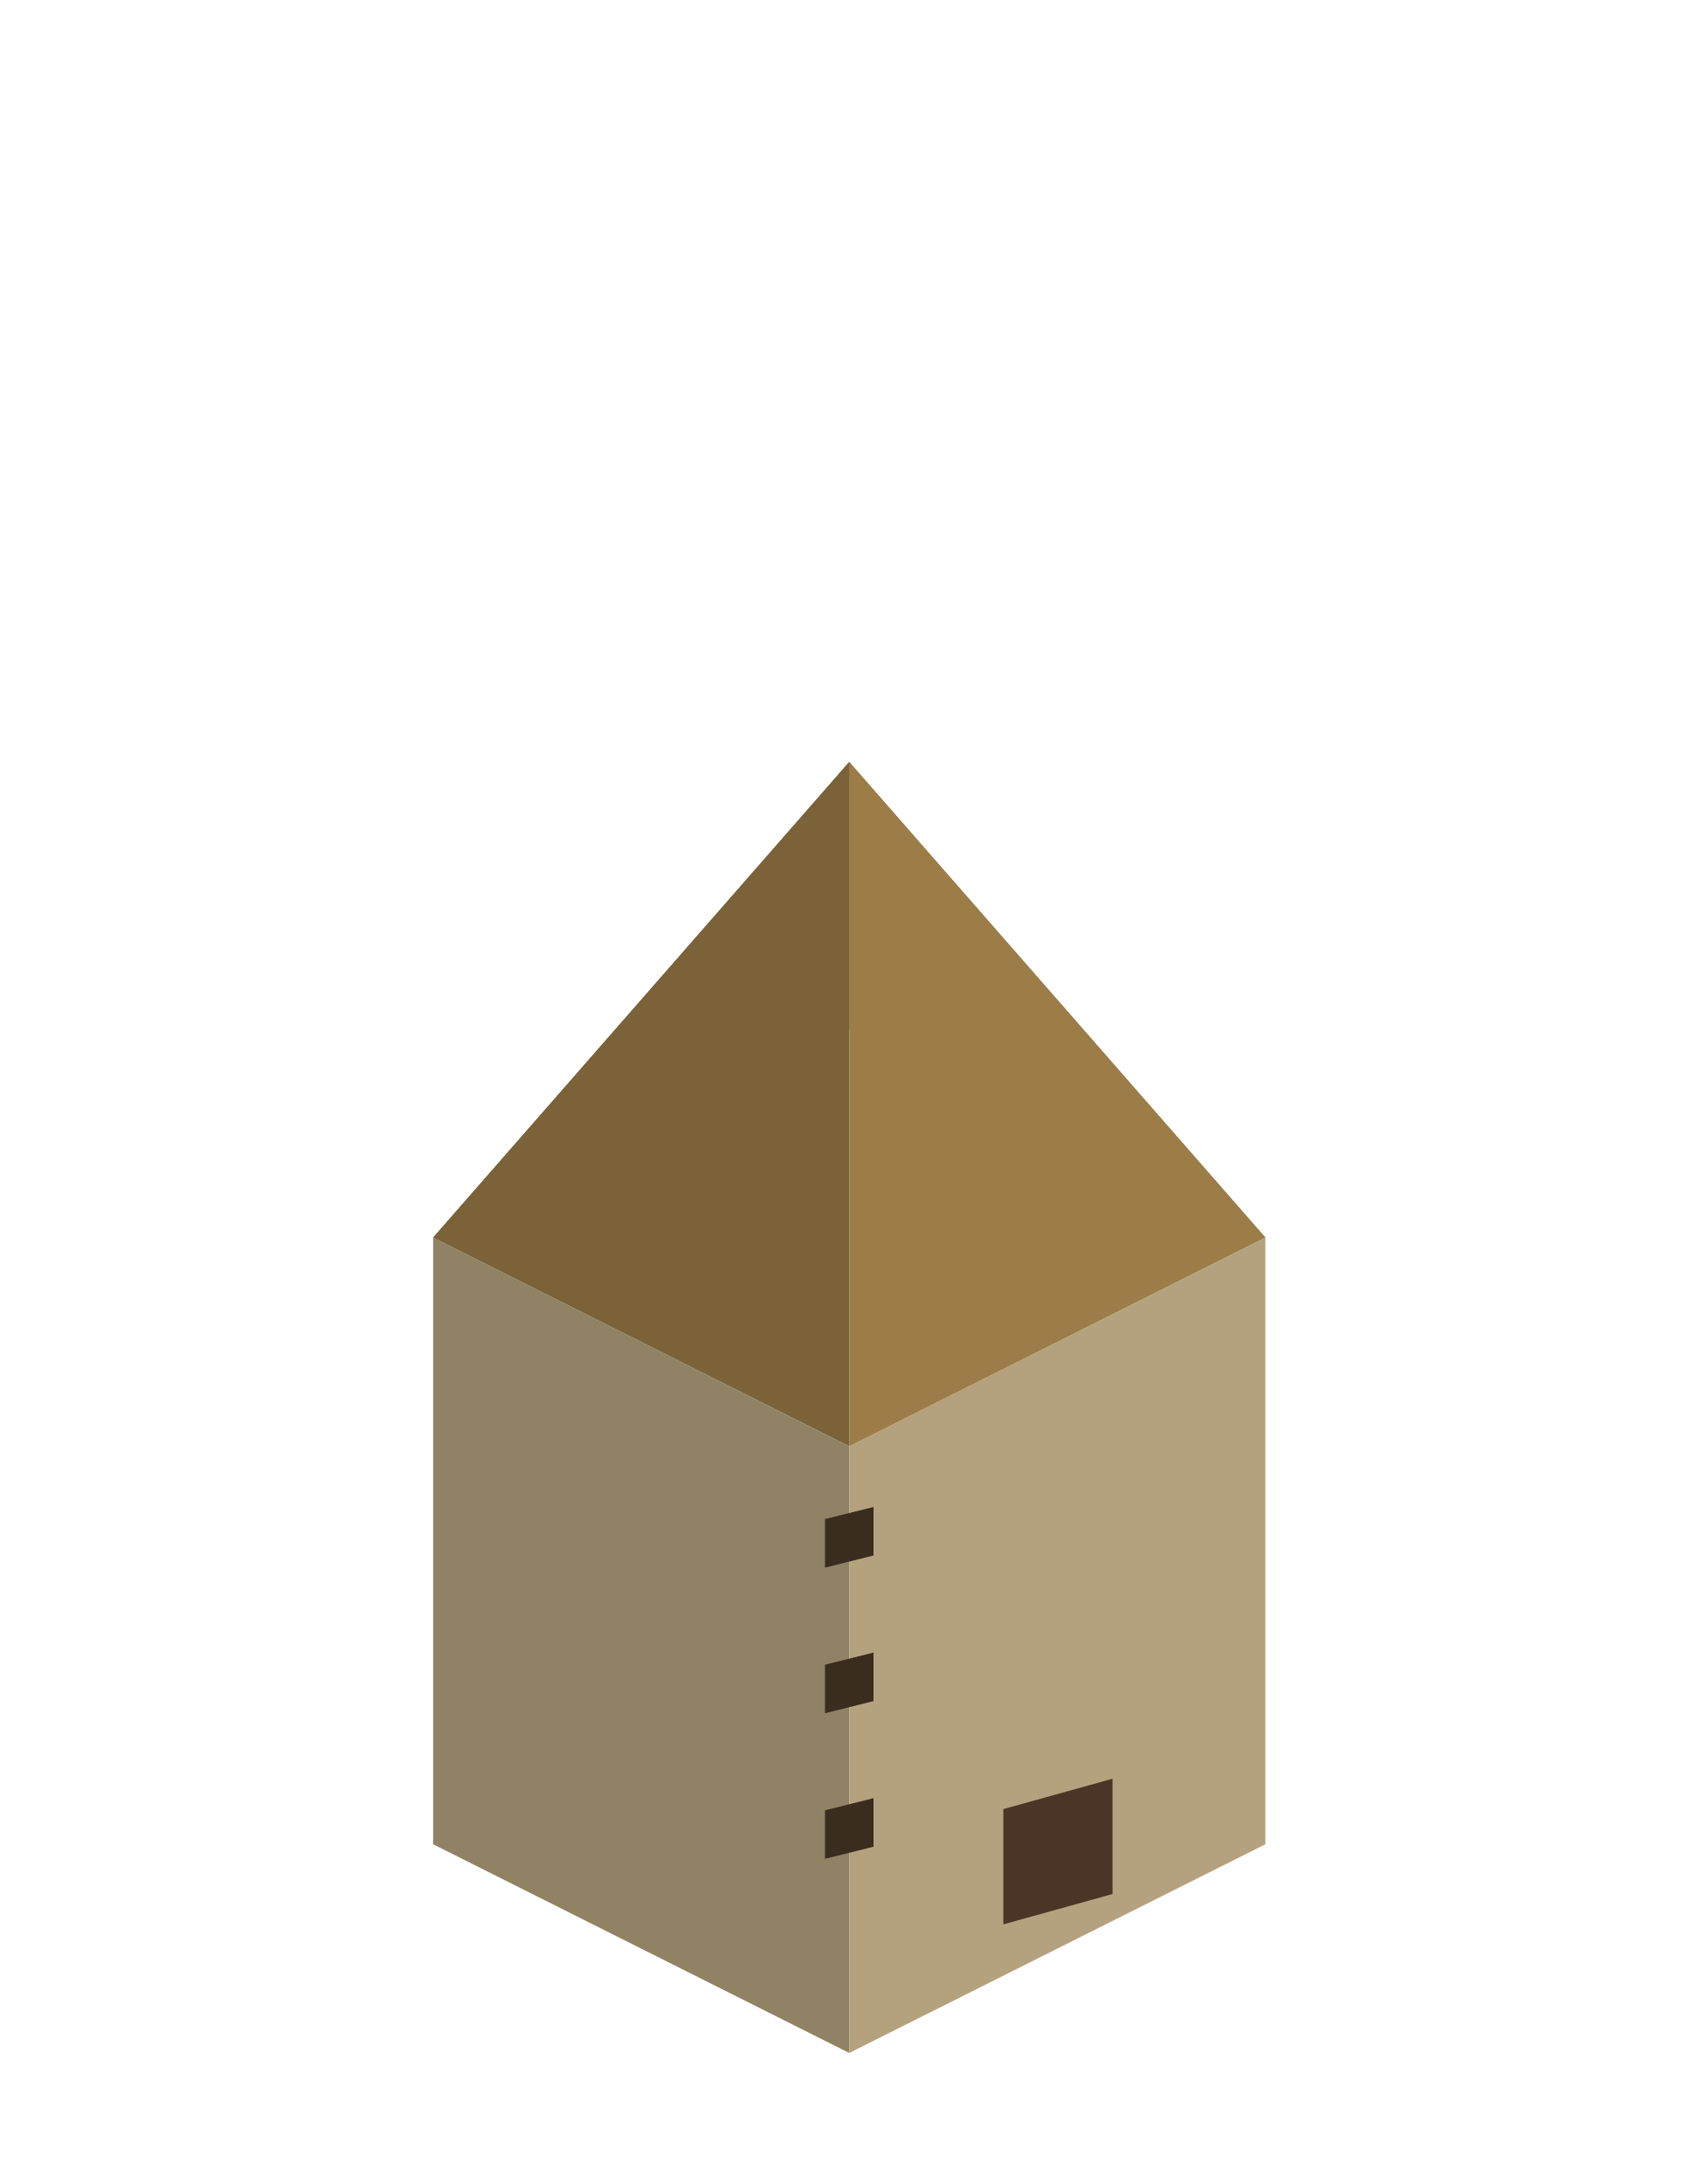
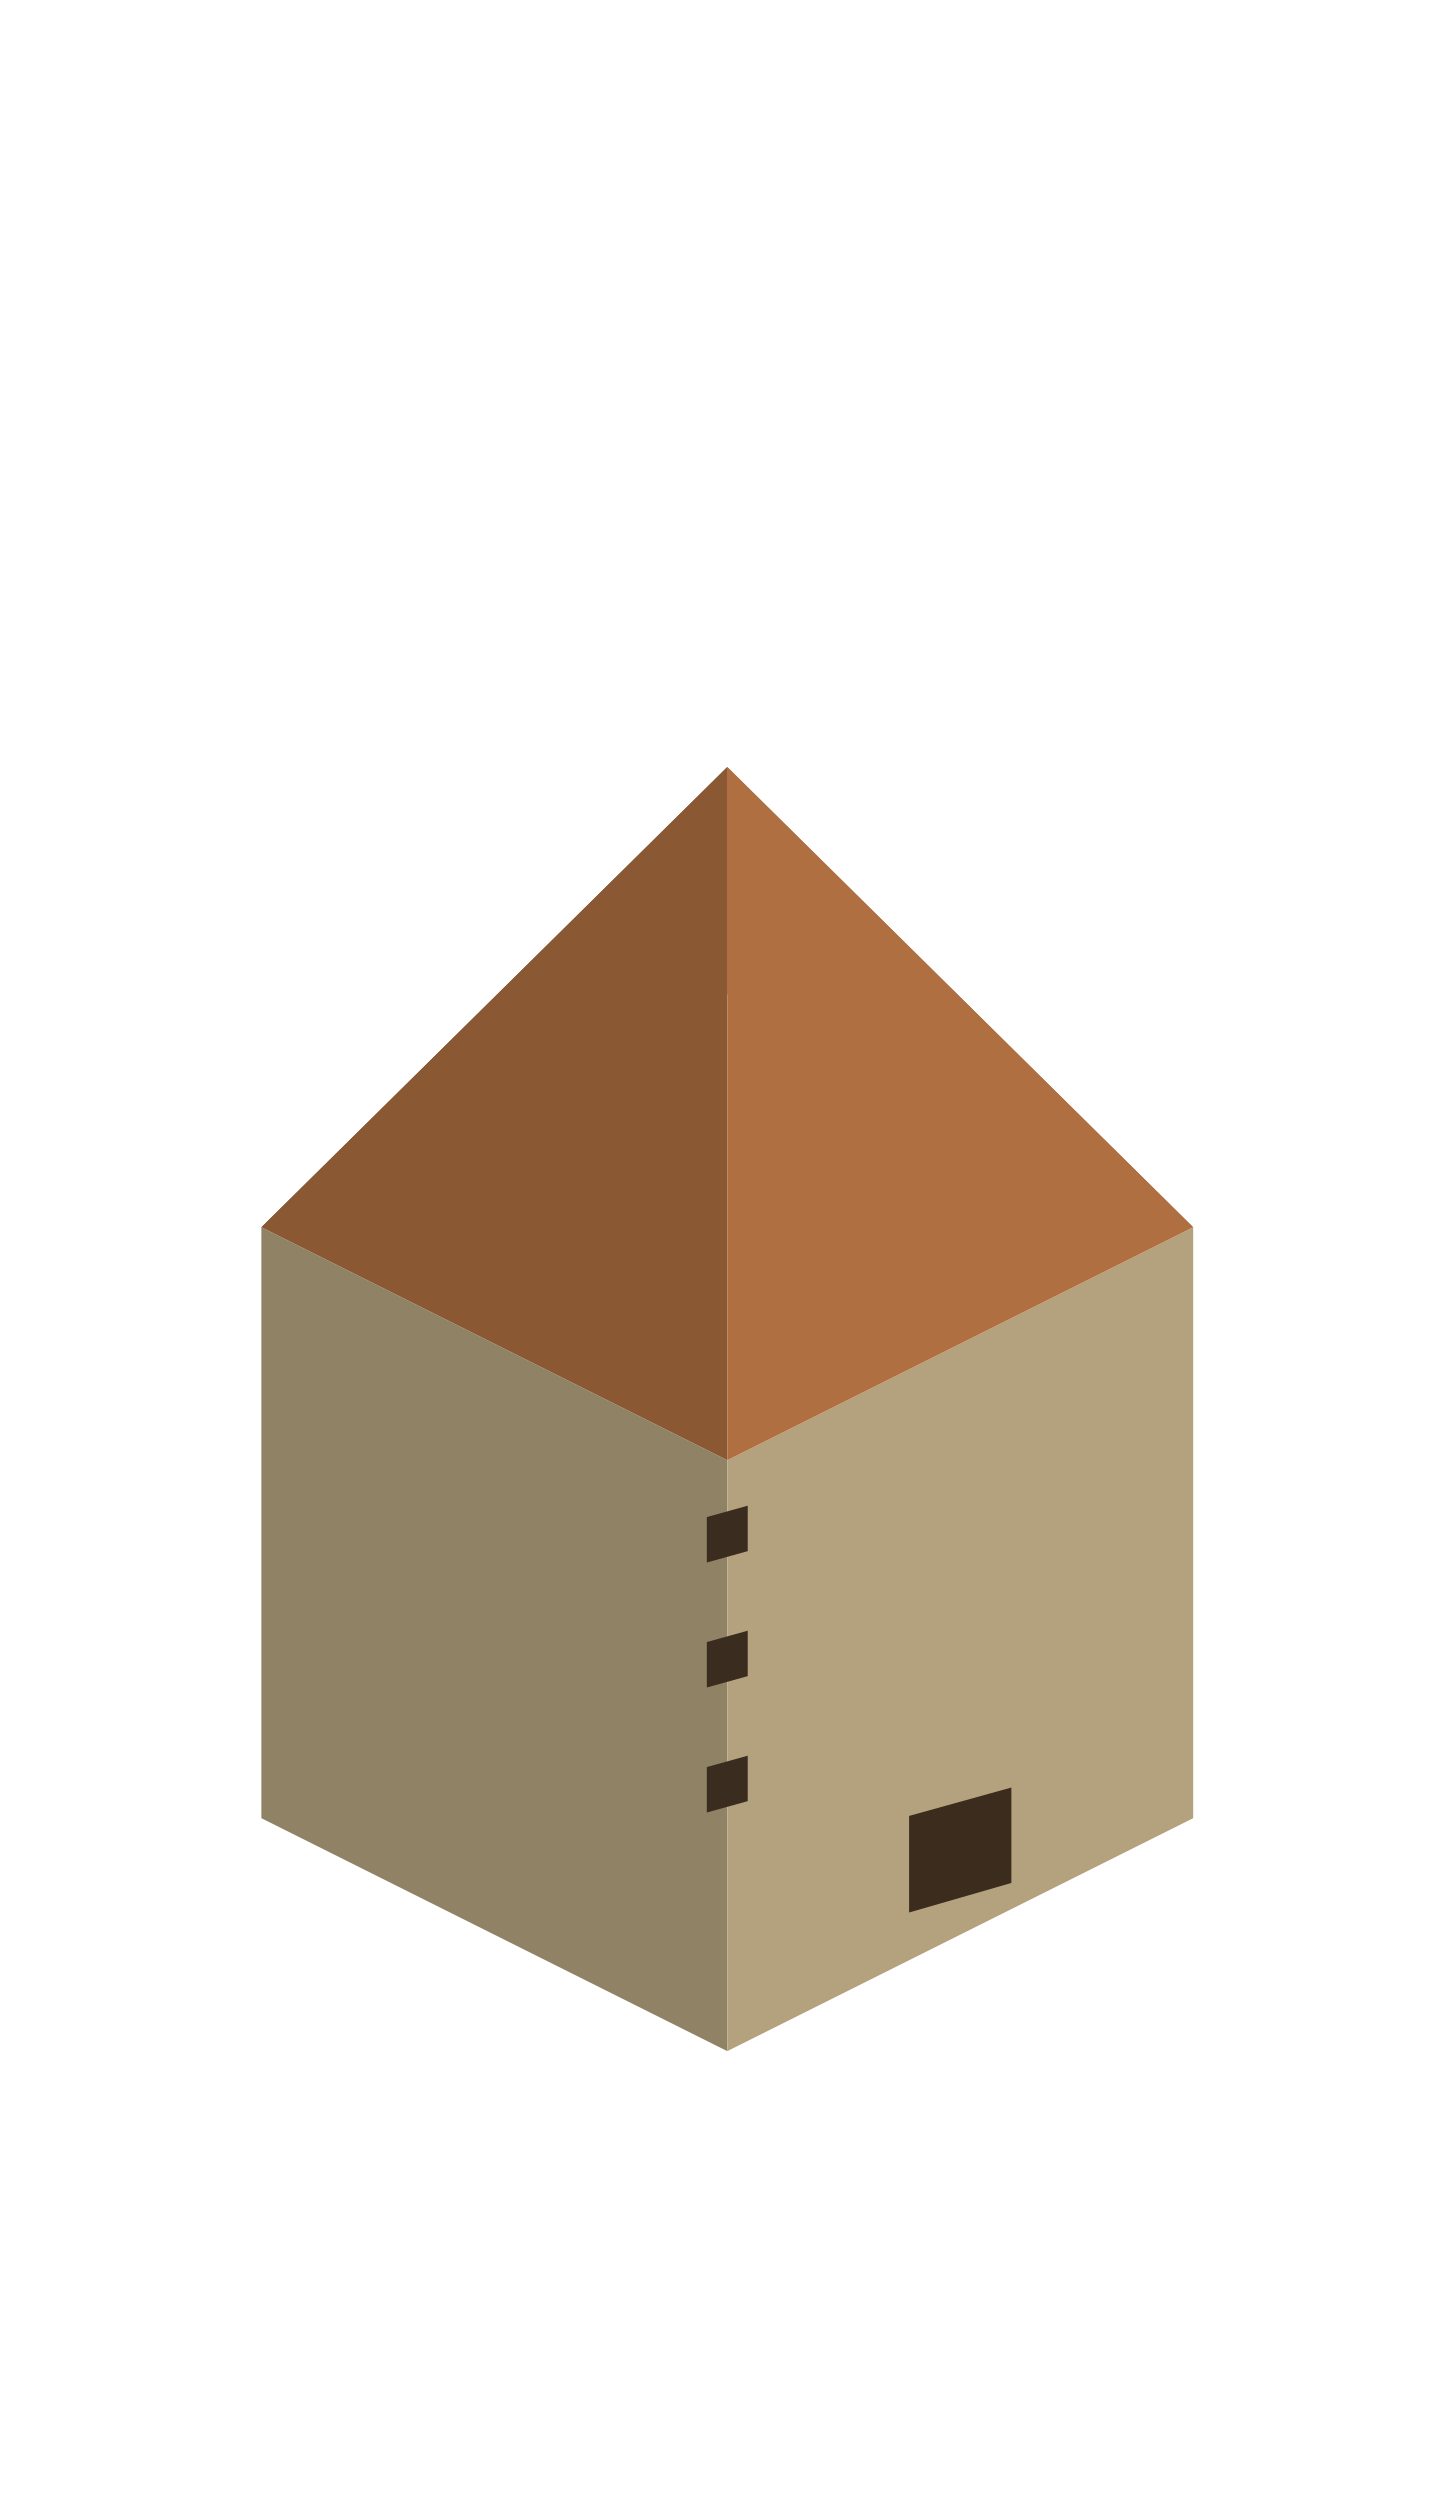
- <svg xmlns="http://www.w3.org/2000/svg" viewBox="0 0 140 180" width="140" height="180">
-   <polygon points="35.7,152 70,169.2 70,119.2 35.7,102" fill="#908265" />
-   <polygon points="104.3,152 70,169.2 70,119.2 104.3,102" fill="#b4a27e" />
-   <polygon points="70,62.8 70,84.8 35.7,102" fill="#6c5631" />
-   <polygon points="70,62.8 70,84.8 104.3,102" fill="#886c3e" />
-   <polygon points="70,62.8 35.7,102 70,119.2" fill="#7b6238" />
-   <polygon points="70,62.8 104.3,102 70,119.2" fill="#9d7d47" />
-   <polygon points="68,129.2 72,128.2 72,124.2 68,125.2" fill="#3a2c1e" />
-   <polygon points="68,141.2 72,140.2 72,136.2 68,137.2" fill="#3a2c1e" />
-   <polygon points="68,153.2 72,152.2 72,148.2 68,149.2" fill="#3a2c1e" />
-   <polygon points="82.7,158.6 91.7,156.1 91.7,146.6 82.7,149.1" fill="#4a3526" />
+ <svg xmlns="http://www.w3.org/2000/svg" viewBox="0 0 128 220" width="128" height="220">
+   <polygon points="23,160 64,180.5 64,128.5 23,108" fill="#908265" />
+   <polygon points="105,160 64,180.5 64,128.5 105,108" fill="#b4a27e" />
+   <polygon points="64,67.5 64,87.5 23,108" fill="#794d2d" />
+   <polygon points="64,67.5 64,87.5 105,108" fill="#976038" />
+   <polygon points="64,67.5 23,108 64,128.5" fill="#8a5833" />
+   <polygon points="64,67.5 105,108 64,128.5" fill="#af6f40" />
+   <polygon points="62.2,137.5 65.8,136.5 65.8,132.5 62.2,133.5" fill="#3a2c1e" />
+   <polygon points="62.2,148.5 65.8,147.5 65.8,143.5 62.2,144.5" fill="#3a2c1e" />
+   <polygon points="62.2,159.5 65.8,158.5 65.8,154.5 62.2,155.5" fill="#3a2c1e" />
+   <polygon points="80,168.3 89,165.7 89,157.3 80,159.8" fill="#3c2c1e" />
</svg>
